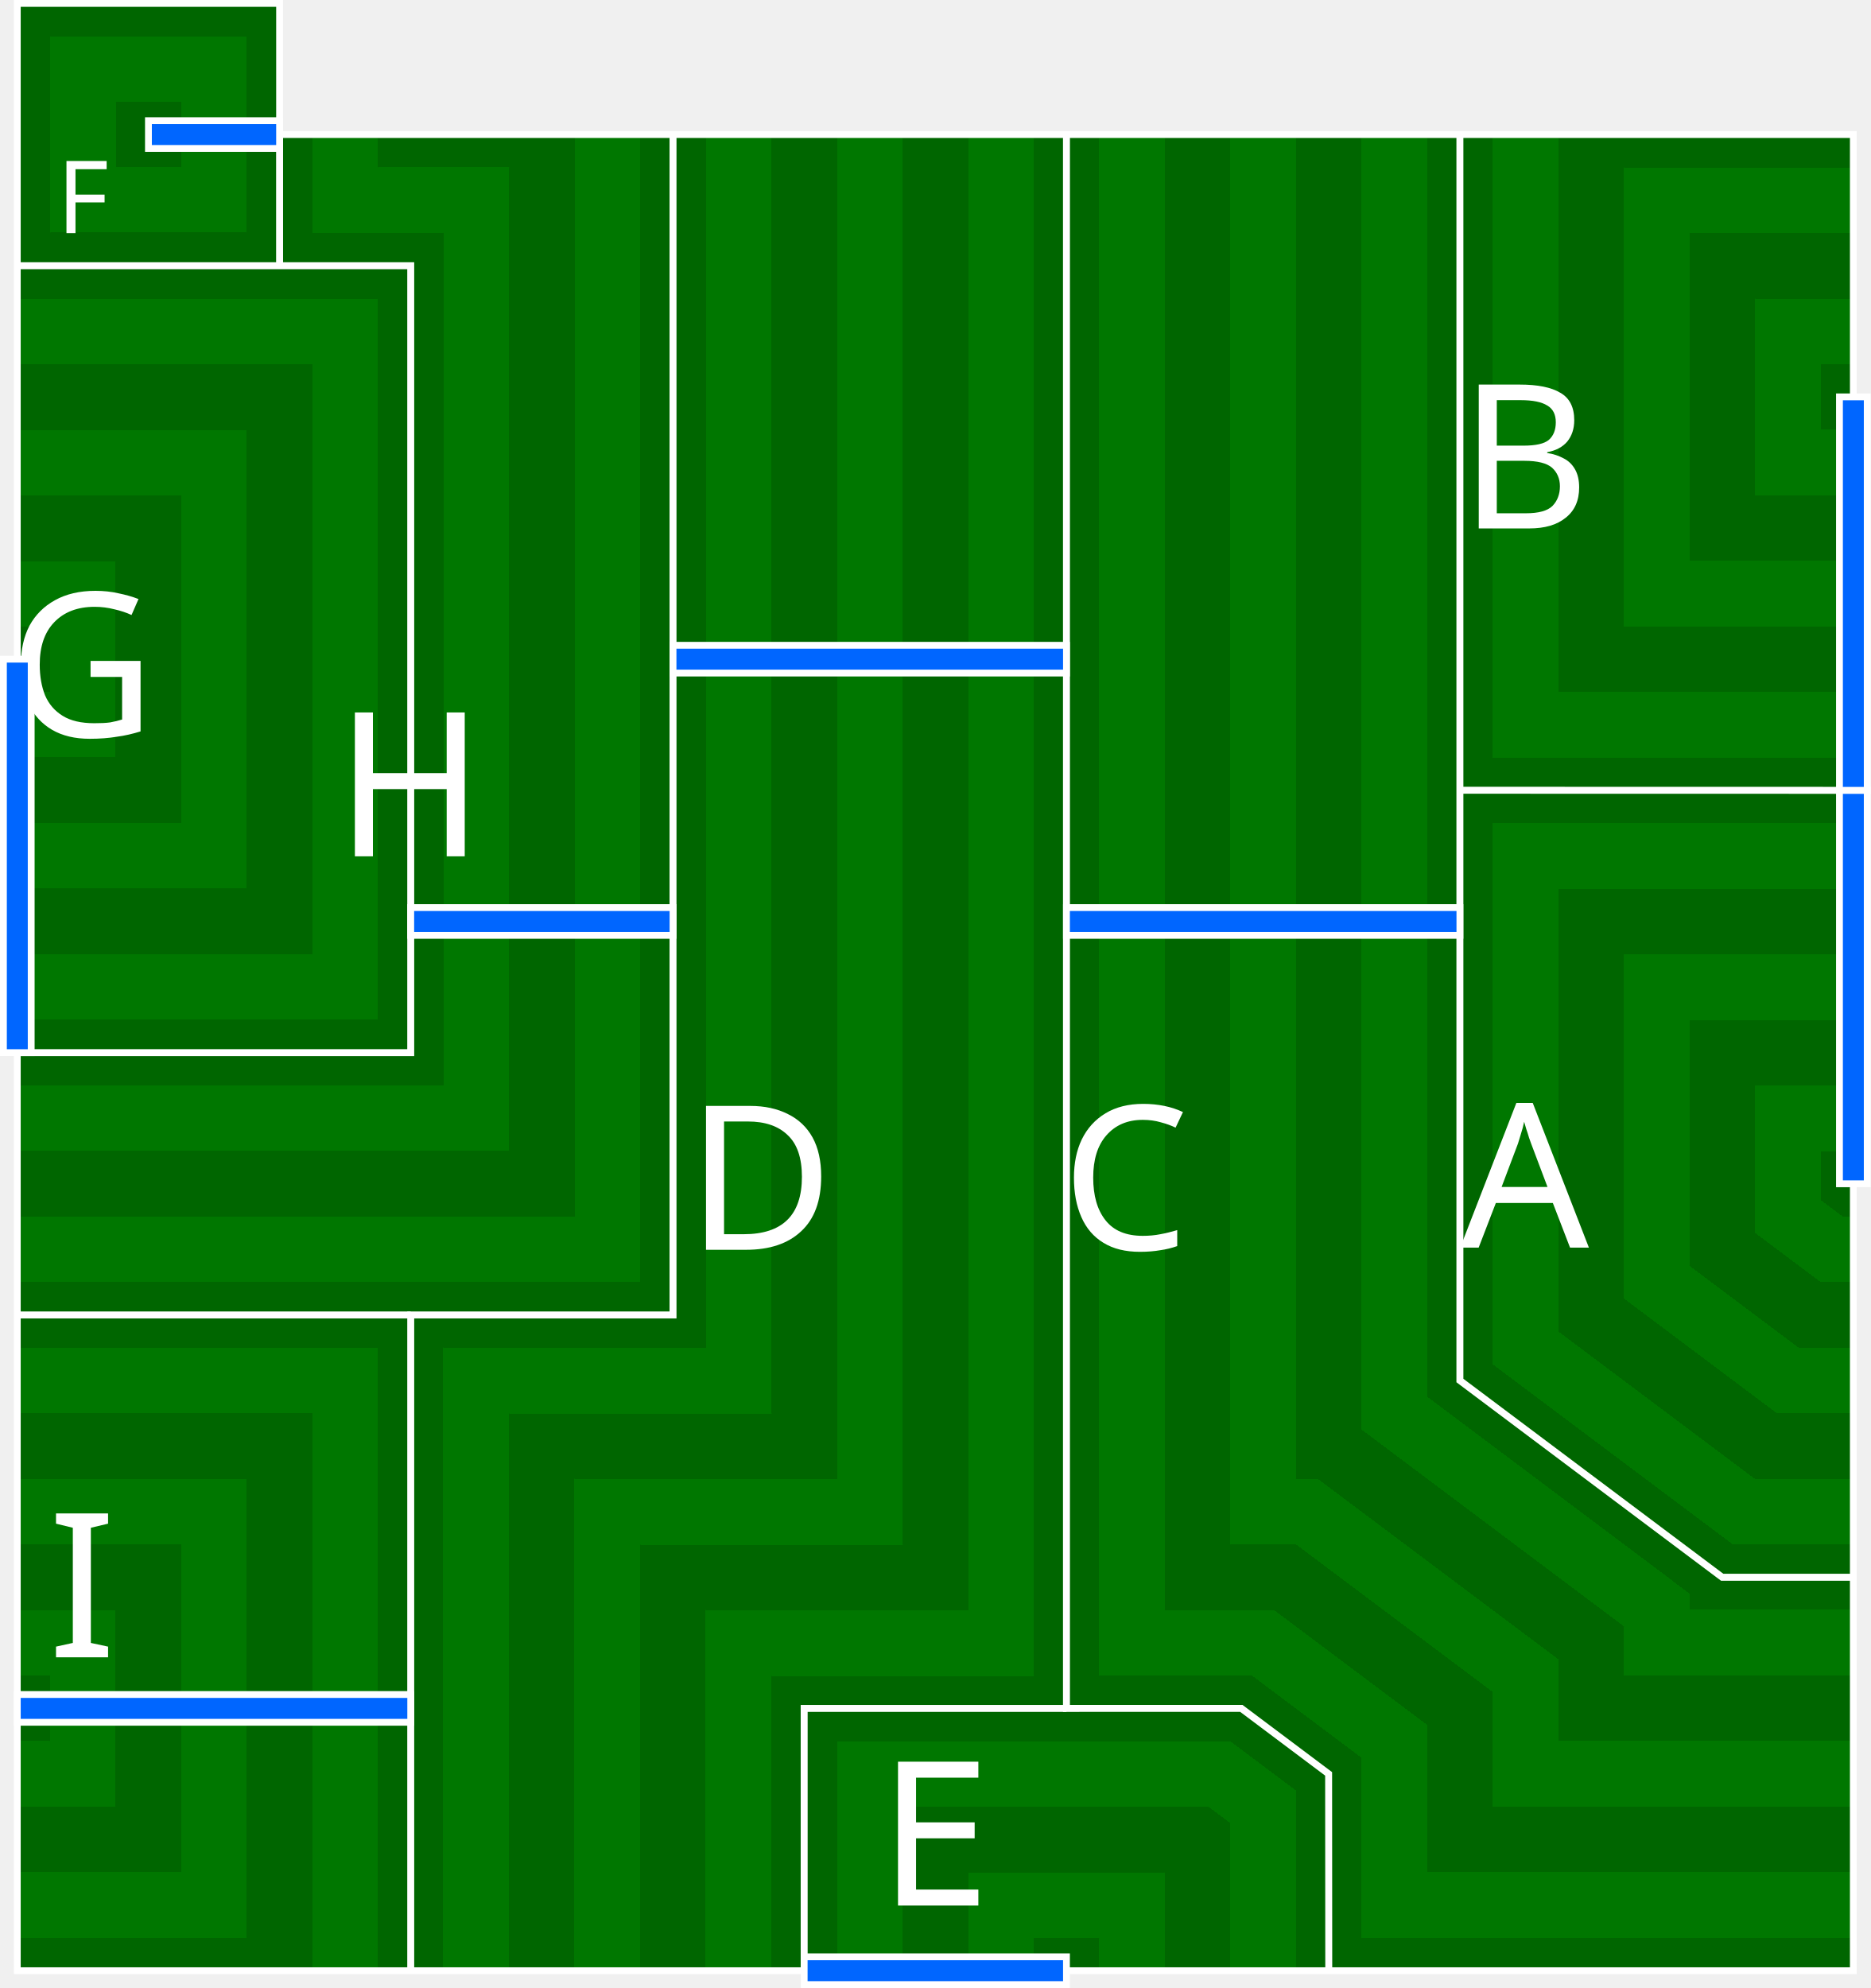
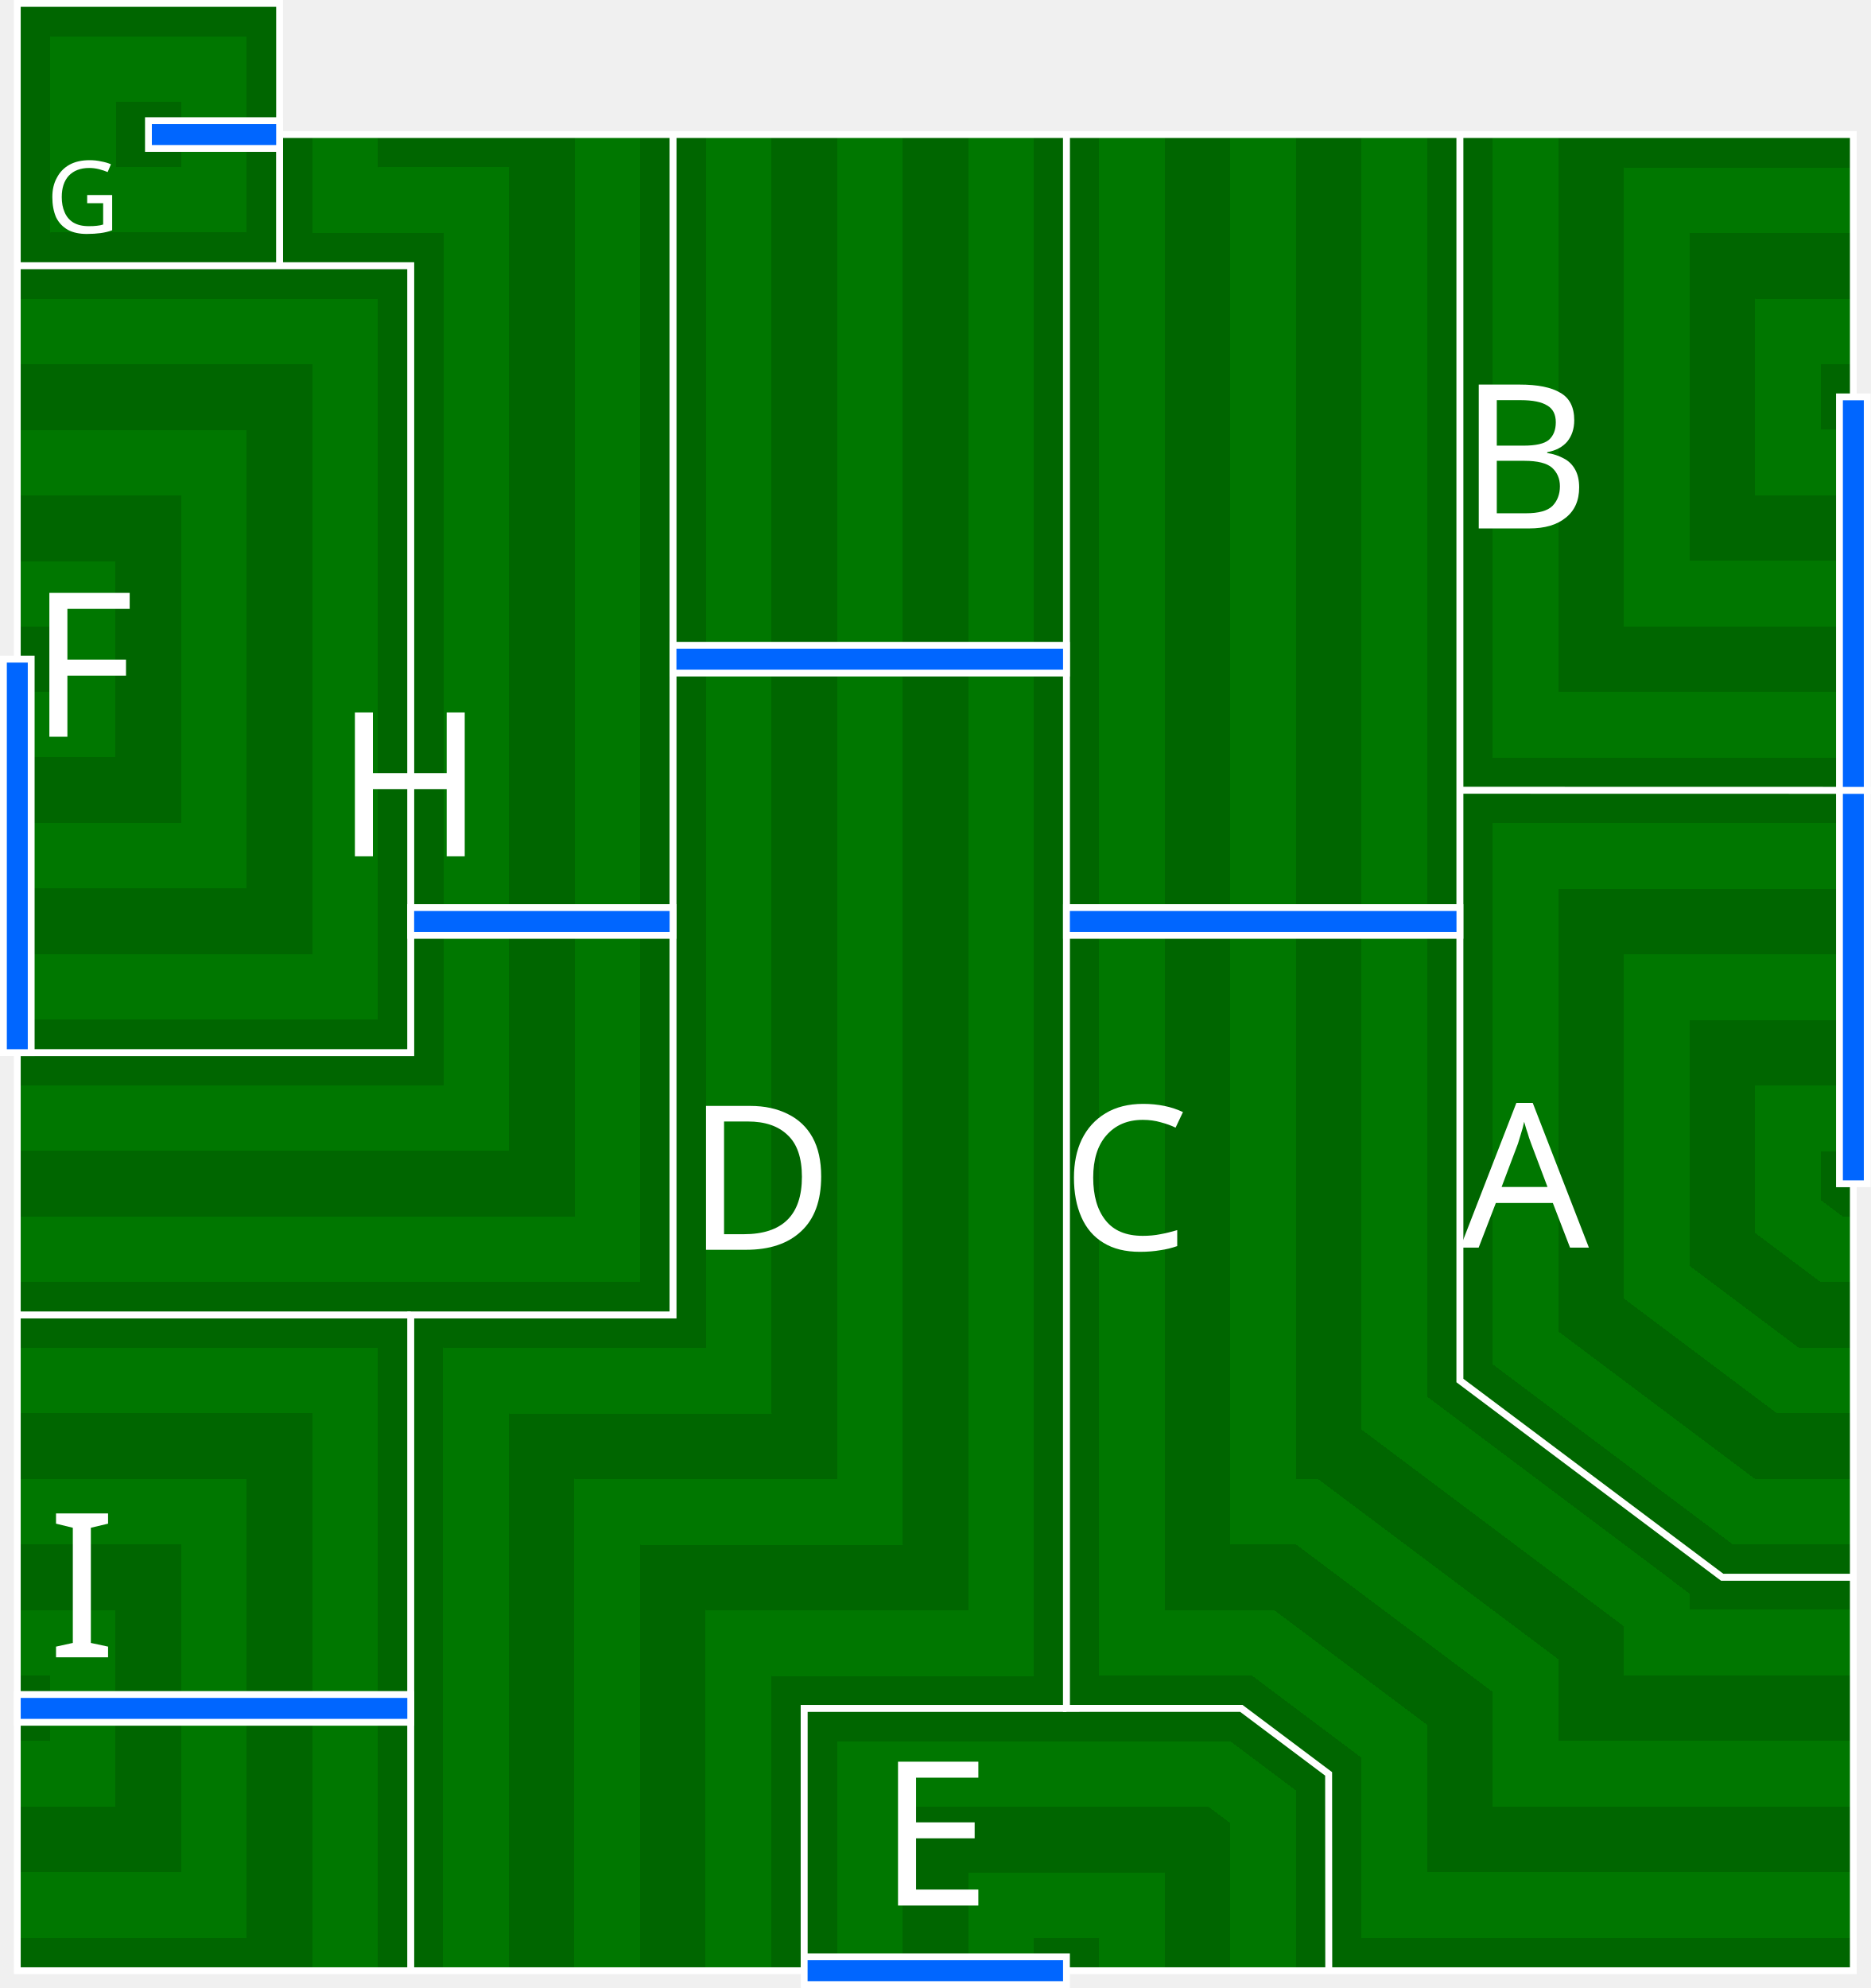
<svg xmlns="http://www.w3.org/2000/svg" xmlns:xlink="http://www.w3.org/1999/xlink" width="7.132cm" height="7.579cm" viewBox="0 0 71.319 75.789" version="1.1" id="svg8" xml:space="preserve">
  <defs id="defs2">
    <linearGradient id="linearGradient923">
      <stop style="stop-color:#006600;stop-opacity:1;" offset="0" id="stop920" />
      <stop style="stop-color:#006600;stop-opacity:1;" offset="0.5" id="stop921" />
      <stop style="stop-color:#007700;stop-opacity:1;" offset="0.5" id="stop922" />
      <stop style="stop-color:#007700;stop-opacity:1;" offset="1" id="stop923" />
    </linearGradient>
    <linearGradient xlink:href="#linearGradient923" id="linearGradient1473" gradientUnits="userSpaceOnUse" gradientTransform="rotate(-90,662.497,-117.4965)" x1="568.75" y1="50" x2="573.753" y2="50" spreadMethod="repeat" />
    <linearGradient xlink:href="#linearGradient923" id="linearGradient1474" gradientUnits="userSpaceOnUse" gradientTransform="translate(249.9999,-85.00625)" x1="568.75" y1="50" x2="573.753" y2="50" spreadMethod="repeat" />
    <linearGradient xlink:href="#linearGradient923" id="linearGradient1475" gradientUnits="userSpaceOnUse" gradientTransform="rotate(90,757.4999,122.5002)" x1="568.75" y1="50" x2="573.753" y2="50" spreadMethod="repeat" />
    <linearGradient xlink:href="#linearGradient923" id="linearGradient1476" gradientUnits="userSpaceOnUse" gradientTransform="rotate(-90,677.4967,-102.4968)" x1="568.75" y1="50" x2="573.753" y2="50" spreadMethod="repeat" />
    <linearGradient xlink:href="#linearGradient923" id="linearGradient1477" gradientUnits="userSpaceOnUse" gradientTransform="rotate(-53.1301,642.4949,-229.9916)" x1="568.75" y1="50" x2="573.753" y2="50" spreadMethod="repeat" />
    <linearGradient xlink:href="#linearGradient923" id="linearGradient1478" gradientUnits="userSpaceOnUse" gradientTransform="translate(254.9965,-70.00328)" x1="568.75" y1="50" x2="573.753" y2="50" spreadMethod="repeat" />
    <linearGradient xlink:href="#linearGradient923" id="linearGradient1479" gradientUnits="userSpaceOnUse" gradientTransform="rotate(90,740.0001,144.9999)" x1="568.75" y1="50" x2="573.753" y2="50" spreadMethod="repeat" />
    <linearGradient xlink:href="#linearGradient923" id="linearGradient1480" gradientUnits="userSpaceOnUse" gradientTransform="rotate(-90,682.497,-92.49646)" x1="568.75" y1="50" x2="573.753" y2="50" spreadMethod="repeat" />
    <linearGradient xlink:href="#linearGradient923" id="linearGradient1481" gradientUnits="userSpaceOnUse" gradientTransform="translate(249.9998,-40)" x1="568.75" y1="50" x2="573.753" y2="50" spreadMethod="repeat" />
    <linearGradient xlink:href="#linearGradient923" id="linearGradient1482" gradientUnits="userSpaceOnUse" gradientTransform="rotate(-53.1301,650.8282,-215.4083)" x1="568.75" y1="50" x2="573.753" y2="50" spreadMethod="repeat" />
    <linearGradient xlink:href="#linearGradient923" id="linearGradient1483" gradientUnits="userSpaceOnUse" gradientTransform="rotate(-90,672.497,-92.49646)" x1="568.75" y1="50" x2="573.753" y2="50" spreadMethod="repeat" />
    <linearGradient xlink:href="#linearGradient923" id="linearGradient1484" gradientUnits="userSpaceOnUse" gradientTransform="translate(239.9998,-95)" x1="568.75" y1="50" x2="573.753" y2="50" spreadMethod="repeat" />
    <linearGradient xlink:href="#linearGradient923" id="linearGradient1485" gradientUnits="userSpaceOnUse" gradientTransform="matrix(-1,0,0,1,1390,-30.00332)" x1="568.75" y1="50" x2="573.753" y2="50" spreadMethod="repeat" />
    <linearGradient xlink:href="#linearGradient923" id="linearGradient1486" gradientUnits="userSpaceOnUse" gradientTransform="rotate(-53.1301,654.9949,-211.2416)" x1="568.75" y1="50" x2="573.753" y2="50" spreadMethod="repeat" />
    <linearGradient xlink:href="#linearGradient923" id="linearGradient1487" gradientUnits="userSpaceOnUse" gradientTransform="matrix(0,1,1,0,779.9932,-570.0001)" x1="568.75" y1="50" x2="573.753" y2="50" spreadMethod="repeat" />
    <linearGradient xlink:href="#linearGradient923" id="linearGradient1488" gradientUnits="userSpaceOnUse" gradientTransform="matrix(1,0,0,-1,229.9998,60)" x1="568.75" y1="50" x2="573.753" y2="50" spreadMethod="repeat" />
    <linearGradient xlink:href="#linearGradient923" id="linearGradient1489" gradientUnits="userSpaceOnUse" gradientTransform="matrix(-1,0,0,1,1375,-45)" x1="568.75" y1="50" x2="573.753" y2="50" spreadMethod="repeat" />
    <linearGradient xlink:href="#linearGradient923" id="linearGradient1490" gradientUnits="userSpaceOnUse" gradientTransform="rotate(90,715,135)" x1="568.75" y1="50" x2="573.753" y2="50" spreadMethod="repeat" />
    <linearGradient xlink:href="#linearGradient923" id="linearGradient1491" gradientUnits="userSpaceOnUse" gradientTransform="translate(220,-90)" x1="568.75" y1="50" x2="573.753" y2="50" spreadMethod="repeat" />
    <linearGradient xlink:href="#linearGradient923" id="linearGradient1492" gradientUnits="userSpaceOnUse" gradientTransform="rotate(90,702.505,127.5015)" x1="568.75" y1="50" x2="573.753" y2="50" spreadMethod="repeat" />
    <linearGradient xlink:href="#linearGradient923" id="linearGradient1493" gradientUnits="userSpaceOnUse" gradientTransform="rotate(180,680.0001,27.50162)" x1="568.75" y1="50" x2="573.753" y2="50" spreadMethod="repeat" />
    <linearGradient xlink:href="#linearGradient923" id="linearGradient1494" gradientUnits="userSpaceOnUse" gradientTransform="rotate(-90,667.4984,-62.50167)" x1="568.75" y1="50" x2="573.753" y2="50" spreadMethod="repeat" />
    <linearGradient xlink:href="#linearGradient923" id="linearGradient1495" gradientUnits="userSpaceOnUse" gradientTransform="matrix(-1,0,0,1,1360,-105)" x1="568.75" y1="50" x2="573.753" y2="50" spreadMethod="repeat" />
    <linearGradient xlink:href="#linearGradient923" id="linearGradient1496" gradientUnits="userSpaceOnUse" gradientTransform="rotate(-90,630,-99.99999)" x1="568.75" y1="50" x2="573.753" y2="50" spreadMethod="repeat" />
    <linearGradient xlink:href="#linearGradient923" id="linearGradient1497" gradientUnits="userSpaceOnUse" gradientTransform="translate(210,-70)" x1="568.75" y1="50" x2="573.753" y2="50" spreadMethod="repeat" />
    <linearGradient xlink:href="#linearGradient923" id="linearGradient1498" gradientUnits="userSpaceOnUse" gradientTransform="rotate(-90,650,-80)" x1="568.75" y1="50" x2="573.753" y2="50" spreadMethod="repeat" />
    <linearGradient xlink:href="#linearGradient923" id="linearGradient1499" gradientUnits="userSpaceOnUse" gradientTransform="rotate(90,725,99.99999)" x1="568.75" y1="50" x2="573.753" y2="50" spreadMethod="repeat" />
    <linearGradient xlink:href="#linearGradient923" id="linearGradient1500" gradientUnits="userSpaceOnUse" gradientTransform="rotate(180,677.4968,2.503376)" x1="568.75" y1="50" x2="573.753" y2="50" spreadMethod="repeat" />
    <linearGradient xlink:href="#linearGradient923" id="linearGradient1501" gradientUnits="userSpaceOnUse" gradientTransform="rotate(-90,639.9968,-84.99662)" x1="568.75" y1="50" x2="573.753" y2="50" spreadMethod="repeat" />
    <linearGradient xlink:href="#linearGradient923" id="linearGradient1502" gradientUnits="userSpaceOnUse" gradientTransform="rotate(180,680.0002,2.500045)" x1="568.75" y1="50" x2="573.753" y2="50" spreadMethod="repeat" />
    <linearGradient xlink:href="#linearGradient923" id="linearGradient1503" gradientUnits="userSpaceOnUse" gradientTransform="rotate(-90,632.4936,-97.49995)" x1="568.75" y1="50" x2="573.753" y2="50" spreadMethod="repeat" />
    <linearGradient xlink:href="#linearGradient923" id="linearGradient1504" gradientUnits="userSpaceOnUse" gradientTransform="translate(180.0001,-95.00646)" x1="568.75" y1="50" x2="573.753" y2="50" spreadMethod="repeat" />
    <linearGradient xlink:href="#linearGradient923" id="linearGradient1505" gradientUnits="userSpaceOnUse" gradientTransform="matrix(0,1,1,0,729.9932,-634.9945)" x1="568.75" y1="50" x2="573.753" y2="50" spreadMethod="repeat" />
  </defs>
  <g id="layer1" transform="translate(-769.3407,55.13)">
    <path style="color:#000000;display:inline;fill:url(#linearGradient1504);stroke:none;stroke-width:0.26;stroke-dasharray:none" d="m 770,-55 v 10 h 5 L 775,-55 Z" id="path1422" />
    <path style="color:#000000;display:inline;fill:url(#linearGradient1503);fill-opacity:1;stroke:none;stroke-width:0.26;stroke-dasharray:none" d="m 770,-45.002 10,-2.3e-5 v -4.998 h -5.002 z" id="path1423" />
    <path style="color:#000000;display:inline;fill:url(#linearGradient1505);fill-opacity:1;stroke:none;stroke-width:0.26;stroke-dasharray:none" d="M 770,-54.999 780,-54.999 v 4.998 h -5.002 z" id="path1504" />
    <path style="color:#000000;display:inline;fill:url(#linearGradient1502);stroke:none;stroke-width:0.26;stroke-dasharray:none" d="M 779.999,-45.002 780,-55 l -5,5 z" id="path1424" />
    <path style="color:#000000;display:inline;fill:url(#linearGradient1501);stroke:none;stroke-width:0.26;stroke-dasharray:none" d="m 770,-15 h 15 v -15 h -15 z" id="path1425" />
    <path style="color:#000000;display:inline;fill:url(#linearGradient1500);fill-opacity:1;stroke:none;stroke-width:0.26;stroke-dasharray:none" d="M 784.995,-15 784.995,-45 H 770 v 15.005 z" id="path1426" />
    <path style="color:#000000;display:inline;fill:url(#linearGradient1499);stroke:none;stroke-width:0.26;stroke-dasharray:none" d="m 784.995,-44.997 -14.995,-0.003 v 15 z" id="path1427" />
    <path style="color:#000000;display:inline;fill:url(#linearGradient1498);stroke:none;stroke-width:0.26;stroke-dasharray:none" d="m 770,-5 h 25 v -10 h -25 z" id="path1428" />
    <path style="color:#000000;display:inline;fill:url(#linearGradient1497);stroke:none;stroke-width:0.26;stroke-dasharray:none" d="m 785,-50 10e-6,35 L 795,-5 v -45 z" id="path1429" />
    <path style="color:#000000;display:inline;fill:url(#linearGradient1496);stroke:none;stroke-width:0.26;stroke-dasharray:none" d="M 780,-45 785,-45 l 5,-5 h -10 z" id="path1430" />
    <path style="color:#000000;display:inline;fill:url(#linearGradient1495);stroke:none;stroke-width:0.26;stroke-dasharray:none" d="m 785,-50 -5,5 V -50 Z" id="path1431" />
    <path style="color:#000000;display:inline;fill:url(#linearGradient1494);stroke:none;stroke-width:0.26;stroke-dasharray:none" d="m 770,19.997 h 10 l 5.005,-10 h -15.005 z" id="path1432" />
    <path style="color:#000000;display:inline;fill:url(#linearGradient1493);fill-opacity:1;stroke:none;stroke-width:0.26;stroke-dasharray:none" d="m 785,19.997 -1e-4,-25 H 770 V 10.002 l 10,9.995 z" id="path1433" />
    <path style="color:#000000;display:inline;fill:url(#linearGradient1492);stroke:none;stroke-width:0.26;stroke-dasharray:none" d="M 785,-5 770,-5.003 V 9.997 Z" id="path1434" />
    <path style="color:#000000;display:inline;fill:url(#linearGradient1491);stroke:none;stroke-width:0.26;stroke-dasharray:none" d="m 795,-50 v 60 h 15 v -60 z" id="path1435" />
    <path style="color:#000000;display:inline;fill:url(#linearGradient1490);stroke:none;stroke-width:0.26;stroke-dasharray:none" d="m 795,-5 h -10 v 15 h 25 z" id="path1436" />
    <path style="color:#000000;display:inline;fill:url(#linearGradient1489);stroke:none;stroke-width:0.26;stroke-dasharray:none" d="M 800,10 V 20 H 785 V -5 Z" id="path1437" />
    <path style="color:#000000;display:inline;fill:url(#linearGradient1488);stroke:none;stroke-width:0.26;stroke-dasharray:none" d="M 800,20 V 9.997 h 10 V 20 Z" id="path1438" />
    <path style="color:#000000;display:inline;fill:url(#linearGradient1487);fill-opacity:1;stroke:none;stroke-width:0.26;stroke-dasharray:none" d="M 800,10 816.667,10 820,12.5 809.997,20 Z" id="path1439" />
    <path style="color:#000000;display:inline;fill:url(#linearGradient1486);stroke:none;stroke-width:0.26;stroke-dasharray:none" d="m 815,15 h 5 v -2.5 l -3.333,-2.501 z" id="path1440" />
    <path style="color:#000000;display:inline;fill:url(#linearGradient1485);stroke:none;stroke-width:0.26;stroke-dasharray:none" d="M 819.995,12.496 820,20 h -10 L 815,15 Z" id="path1441" />
    <path style="color:#000000;display:inline;fill:url(#linearGradient1484);stroke:none;stroke-width:0.26;stroke-dasharray:none" d="m 810,-50 v 60 h 15 v -60 z" id="path1442" />
    <path style="color:#000000;display:inline;fill:url(#linearGradient1483);stroke:none;stroke-width:0.26;stroke-dasharray:none" d="M 810,9.997 820,10 V 0 Z" id="path1443" />
    <path style="color:#000000;display:inline;fill:url(#linearGradient1482);stroke:none;stroke-width:0.26;stroke-dasharray:none" d="m 816.667,10 10,7.5 L 835,5 825,-2.5 820,0 Z" id="path1444" />
    <path style="color:#000000;display:inline;fill:url(#linearGradient1481);stroke:none;stroke-width:0.26;stroke-dasharray:none" d="M 820,12.5 V 20 h 15 V 5 Z" id="path1445" />
    <path style="color:#000000;display:inline;fill:url(#linearGradient1480);stroke:none;stroke-width:0.26;stroke-dasharray:none" d="M 820,19.997 840,20 V 5 l -5,4.76e-4 z" id="path1446" />
    <path style="color:#000000;display:inline;fill:url(#linearGradient1479);stroke:none;stroke-width:0.26;stroke-dasharray:none" d="m 840,-25 h -15.007 v 15 H 840 Z" id="path1447" />
    <path style="color:#000000;display:inline;fill:url(#linearGradient1478);stroke:none;stroke-width:0.26;stroke-dasharray:none" d="m 824.997,-25.003 0.003,22.503 L 835,5 839.996,-9.997 Z" id="path1448" />
    <path style="color:#000000;display:inline;fill:url(#linearGradient1477);stroke:none;stroke-width:0.26;stroke-dasharray:none" d="M 825,-2.5 835,5 h 5 l -0.004,-14.997 z" id="path1449" />
    <path style="color:#000000;display:inline;fill:url(#linearGradient1476);stroke:none;stroke-width:0.26;stroke-dasharray:none" d="m 835,5 h 5 v -15 z" id="path1450" />
    <path style="color:#000000;display:inline;fill:url(#linearGradient1475);stroke:none;stroke-width:0.26;stroke-dasharray:none" d="m 840,-50 h -10 l -5.005,10 H 840 Z" id="path1451" />
    <path style="color:#000000;display:inline;fill:url(#linearGradient1474);fill-opacity:1;stroke:none;stroke-width:0.26;stroke-dasharray:none" d="m 825,-50 10e-5,25 h 15 V -40.005 L 830,-50 Z" id="path1452" />
    <path style="color:#000000;display:inline;fill:url(#linearGradient1473);stroke:none;stroke-width:0.26;stroke-dasharray:none" d="M 825,-25.003 840,-25 v -15 z" id="path1453" />
    <text xml:space="preserve" style="font-size:7.681px;line-height:1.25;font-family:Counter;-inkscape-font-specification:Counter;text-align:center;letter-spacing:0px;word-spacing:0px;text-anchor:middle;display:inline;fill:#ffffff;stroke-width:0.265" x="832.458" y="-34.986" id="text1453">
      <tspan id="tspan1453" style="fill:#ffffff;fill-opacity:1;stroke-width:0.265" x="832.458" y="-34.986">B</tspan>
    </text>
    <text xml:space="preserve" style="font-size:7.681px;line-height:1.25;font-family:Counter;-inkscape-font-specification:Counter;text-align:center;letter-spacing:0px;word-spacing:0px;text-anchor:middle;display:inline;fill:#ffffff;stroke-width:0.265" x="832.458" y="-7.567" id="text1454">
      <tspan id="tspan1454" style="fill:#ffffff;fill-opacity:1;stroke-width:0.265" x="832.458" y="-7.567">A</tspan>
    </text>
    <text xml:space="preserve" style="font-size:7.681px;line-height:1.25;font-family:Counter;-inkscape-font-specification:Counter;text-align:center;letter-spacing:0px;word-spacing:0px;text-anchor:middle;display:inline;fill:#ffffff;stroke-width:0.265" x="809.958" y="17.514" id="text1455">
      <tspan id="tspan1455" style="fill:#ffffff;fill-opacity:1;stroke-width:0.265" x="809.958" y="17.514">E</tspan>
    </text>
    <text xml:space="preserve" style="font-size:7.681px;line-height:1.25;font-family:Counter;-inkscape-font-specification:Counter;text-align:center;letter-spacing:0px;word-spacing:0px;text-anchor:middle;display:inline;fill:#ffffff;stroke-width:0.265" x="817.238" y="-7.486" id="text1456">
      <tspan id="tspan1456" style="fill:#ffffff;fill-opacity:1;stroke-width:0.265" x="817.238" y="-7.486">C</tspan>
    </text>
    <text xml:space="preserve" style="font-size:7.681px;line-height:1.25;font-family:Counter;-inkscape-font-specification:Counter;text-align:center;letter-spacing:0px;word-spacing:0px;text-anchor:middle;display:inline;fill:#ffffff;stroke-width:0.265" x="803.302" y="-7.486" id="text1457">
      <tspan id="tspan1457" style="fill:#ffffff;fill-opacity:1;stroke-width:0.265" x="803.302" y="-7.486">D</tspan>
    </text>
    <text xml:space="preserve" style="font-size:7.681px;line-height:1.25;font-family:Counter;-inkscape-font-specification:Counter;text-align:center;letter-spacing:0px;word-spacing:0px;text-anchor:middle;display:inline;fill:#ffffff;stroke-width:0.265" x="777.458" y="8.05" id="text1458">
      <tspan id="tspan1458" style="fill:#ffffff;fill-opacity:1;stroke-width:0.265" x="777.458" y="8.05">I</tspan>
    </text>
    <text xml:space="preserve" style="font-size:7.681px;line-height:1.25;font-family:Counter;-inkscape-font-specification:Counter;text-align:center;letter-spacing:0px;word-spacing:0px;text-anchor:middle;display:inline;fill:#ffffff;stroke-width:0.265" x="789.958" y="-22.486" id="text1459">
      <tspan id="tspan1459" style="fill:#ffffff;fill-opacity:1;stroke-width:0.265" x="789.958" y="-22.486">H</tspan>
    </text>
    <text xml:space="preserve" style="font-size:7.681px;line-height:1.25;font-family:Counter;-inkscape-font-specification:Counter;text-align:center;letter-spacing:0px;word-spacing:0px;text-anchor:middle;display:inline;fill:#ffffff;stroke-width:0.265" x="777.458" y="-27.044" id="text1460">
-       <tspan id="tspan1460" style="fill:#ffffff;fill-opacity:1;stroke-width:0.265" x="777.458" y="-27.044">G</tspan>
+       <tspan id="tspan1460" style="fill:#ffffff;fill-opacity:1;stroke-width:0.265" x="777.458" y="-27.044">F</tspan>
    </text>
    <text xml:space="preserve" style="font-size:3.846px;line-height:1.25;font-family:Counter;-inkscape-font-specification:Counter;text-align:center;letter-spacing:0px;word-spacing:0px;text-anchor:middle;display:inline;fill:#ffffff;stroke-width:0.265" x="775" y="-46.241" id="text1461">
-       <tspan id="tspan1461" style="fill:#ffffff;fill-opacity:1;stroke-width:0.265" x="775" y="-46.241">F</tspan>
+       <tspan id="tspan1461" style="fill:#ffffff;fill-opacity:1;stroke-width:0.265" x="775" y="-46.241">G</tspan>
    </text>
    <path id="rect1466" style="display:inline;fill:none;fill-rule:evenodd;stroke:#ffffff;stroke-width:0.26;stroke-miterlimit:1.5" d="m 770,-55 h 10 v 5 l 60,-1.5e-5 V 20 H 770 Z" />
    <path style="display:inline;fill:none;stroke:#ffffff;stroke-width:0.265px;stroke-linecap:butt;stroke-linejoin:miter;stroke-opacity:1" d="M 825,-50 V -2.5 L 835,5 h 5" id="path1466" />
    <path style="display:inline;fill:none;stroke:#ffffff;stroke-width:0.265px;stroke-linecap:butt;stroke-linejoin:miter;stroke-opacity:1" d="M 824.997,-25.003 840,-25" id="path1467" />
    <path style="display:inline;fill:none;stroke:#ffffff;stroke-width:0.265px;stroke-linecap:butt;stroke-linejoin:miter;stroke-opacity:1" d="m 810,-50 v 60 l 6.667,-0.001 3.328,2.497 0.005,7.504" id="path1468" />
    <path style="display:inline;fill:none;stroke:#ffffff;stroke-width:0.265px;stroke-linecap:butt;stroke-linejoin:miter;stroke-opacity:1" d="M 810,10 800,10 800,20" id="path1469" />
    <path style="display:inline;fill:none;stroke:#ffffff;stroke-width:0.265px;stroke-linecap:butt;stroke-linejoin:miter;stroke-opacity:1" d="M 785,19.997 V -5 h 10 v -45" id="path1470" />
    <path style="display:inline;fill:none;stroke:#ffffff;stroke-width:0.265px;stroke-linecap:butt;stroke-linejoin:miter;stroke-opacity:1" d="M 785,-5 H 770" id="path1471" />
    <path style="display:inline;fill:none;stroke:#ffffff;stroke-width:0.265px;stroke-linecap:butt;stroke-linejoin:miter;stroke-opacity:1" d="m 770,-15 h 15 v -30 h -15" id="path1472" />
    <path style="display:inline;fill:none;stroke:#ffffff;stroke-width:0.265px;stroke-linecap:butt;stroke-linejoin:miter;stroke-opacity:1" d="M 780,-45 V -50" id="path1473" />
    <path style="color:#000000;display:inline;fill:#0066ff;stroke:#ffffff;stroke-width:0.26;stroke-dasharray:none" d="m 839.471,-25 v 15 h 1.059 v -15 z" id="path1515" />
    <path style="color:#000000;display:inline;fill:#0066ff;stroke:#ffffff;stroke-width:0.26;stroke-dasharray:none" d="m 839.471,-40 v 15 h 1.059 v -15 z" id="path1516" />
    <path style="color:#000000;display:inline;fill:#0066ff;stroke:#ffffff;stroke-width:0.26;stroke-dasharray:none" d="m 810,-19.471 h 15 v -1.059 h -15 z" id="path1517" />
    <path style="color:#000000;display:inline;fill:#0066ff;stroke:#ffffff;stroke-width:0.26;stroke-dasharray:none" d="m 795,-29.471 h 15 v -1.059 h -15 z" id="path1518" />
    <path style="color:#000000;display:inline;fill:#0066ff;stroke:#ffffff;stroke-width:0.26;stroke-dasharray:none" d="m 800,20.529 h 10 v -1.059 h -10 z" id="path1519" />
    <path style="color:#000000;display:inline;fill:#0066ff;stroke:#ffffff;stroke-width:0.26;stroke-dasharray:none" d="m 770,10.529 h 15 v -1.059 h -15 z" id="path1520" />
    <path style="color:#000000;display:inline;fill:#0066ff;stroke:#ffffff;stroke-width:0.26;stroke-dasharray:none" d="m 785,-19.471 h 10 v -1.059 h -10 z" id="path1521" />
    <path style="color:#000000;display:inline;fill:#0066ff;stroke:#ffffff;stroke-width:0.26;stroke-dasharray:none" d="m 769.471,-30 v 15 h 1.059 v -15 z" id="path1522" />
    <path style="color:#000000;display:inline;fill:#0066ff;stroke:#ffffff;stroke-width:0.26;stroke-dasharray:none" d="M 775,-49.471 H 780 v -1.059 h -5 z" id="path1523" />
  </g>
</svg>
